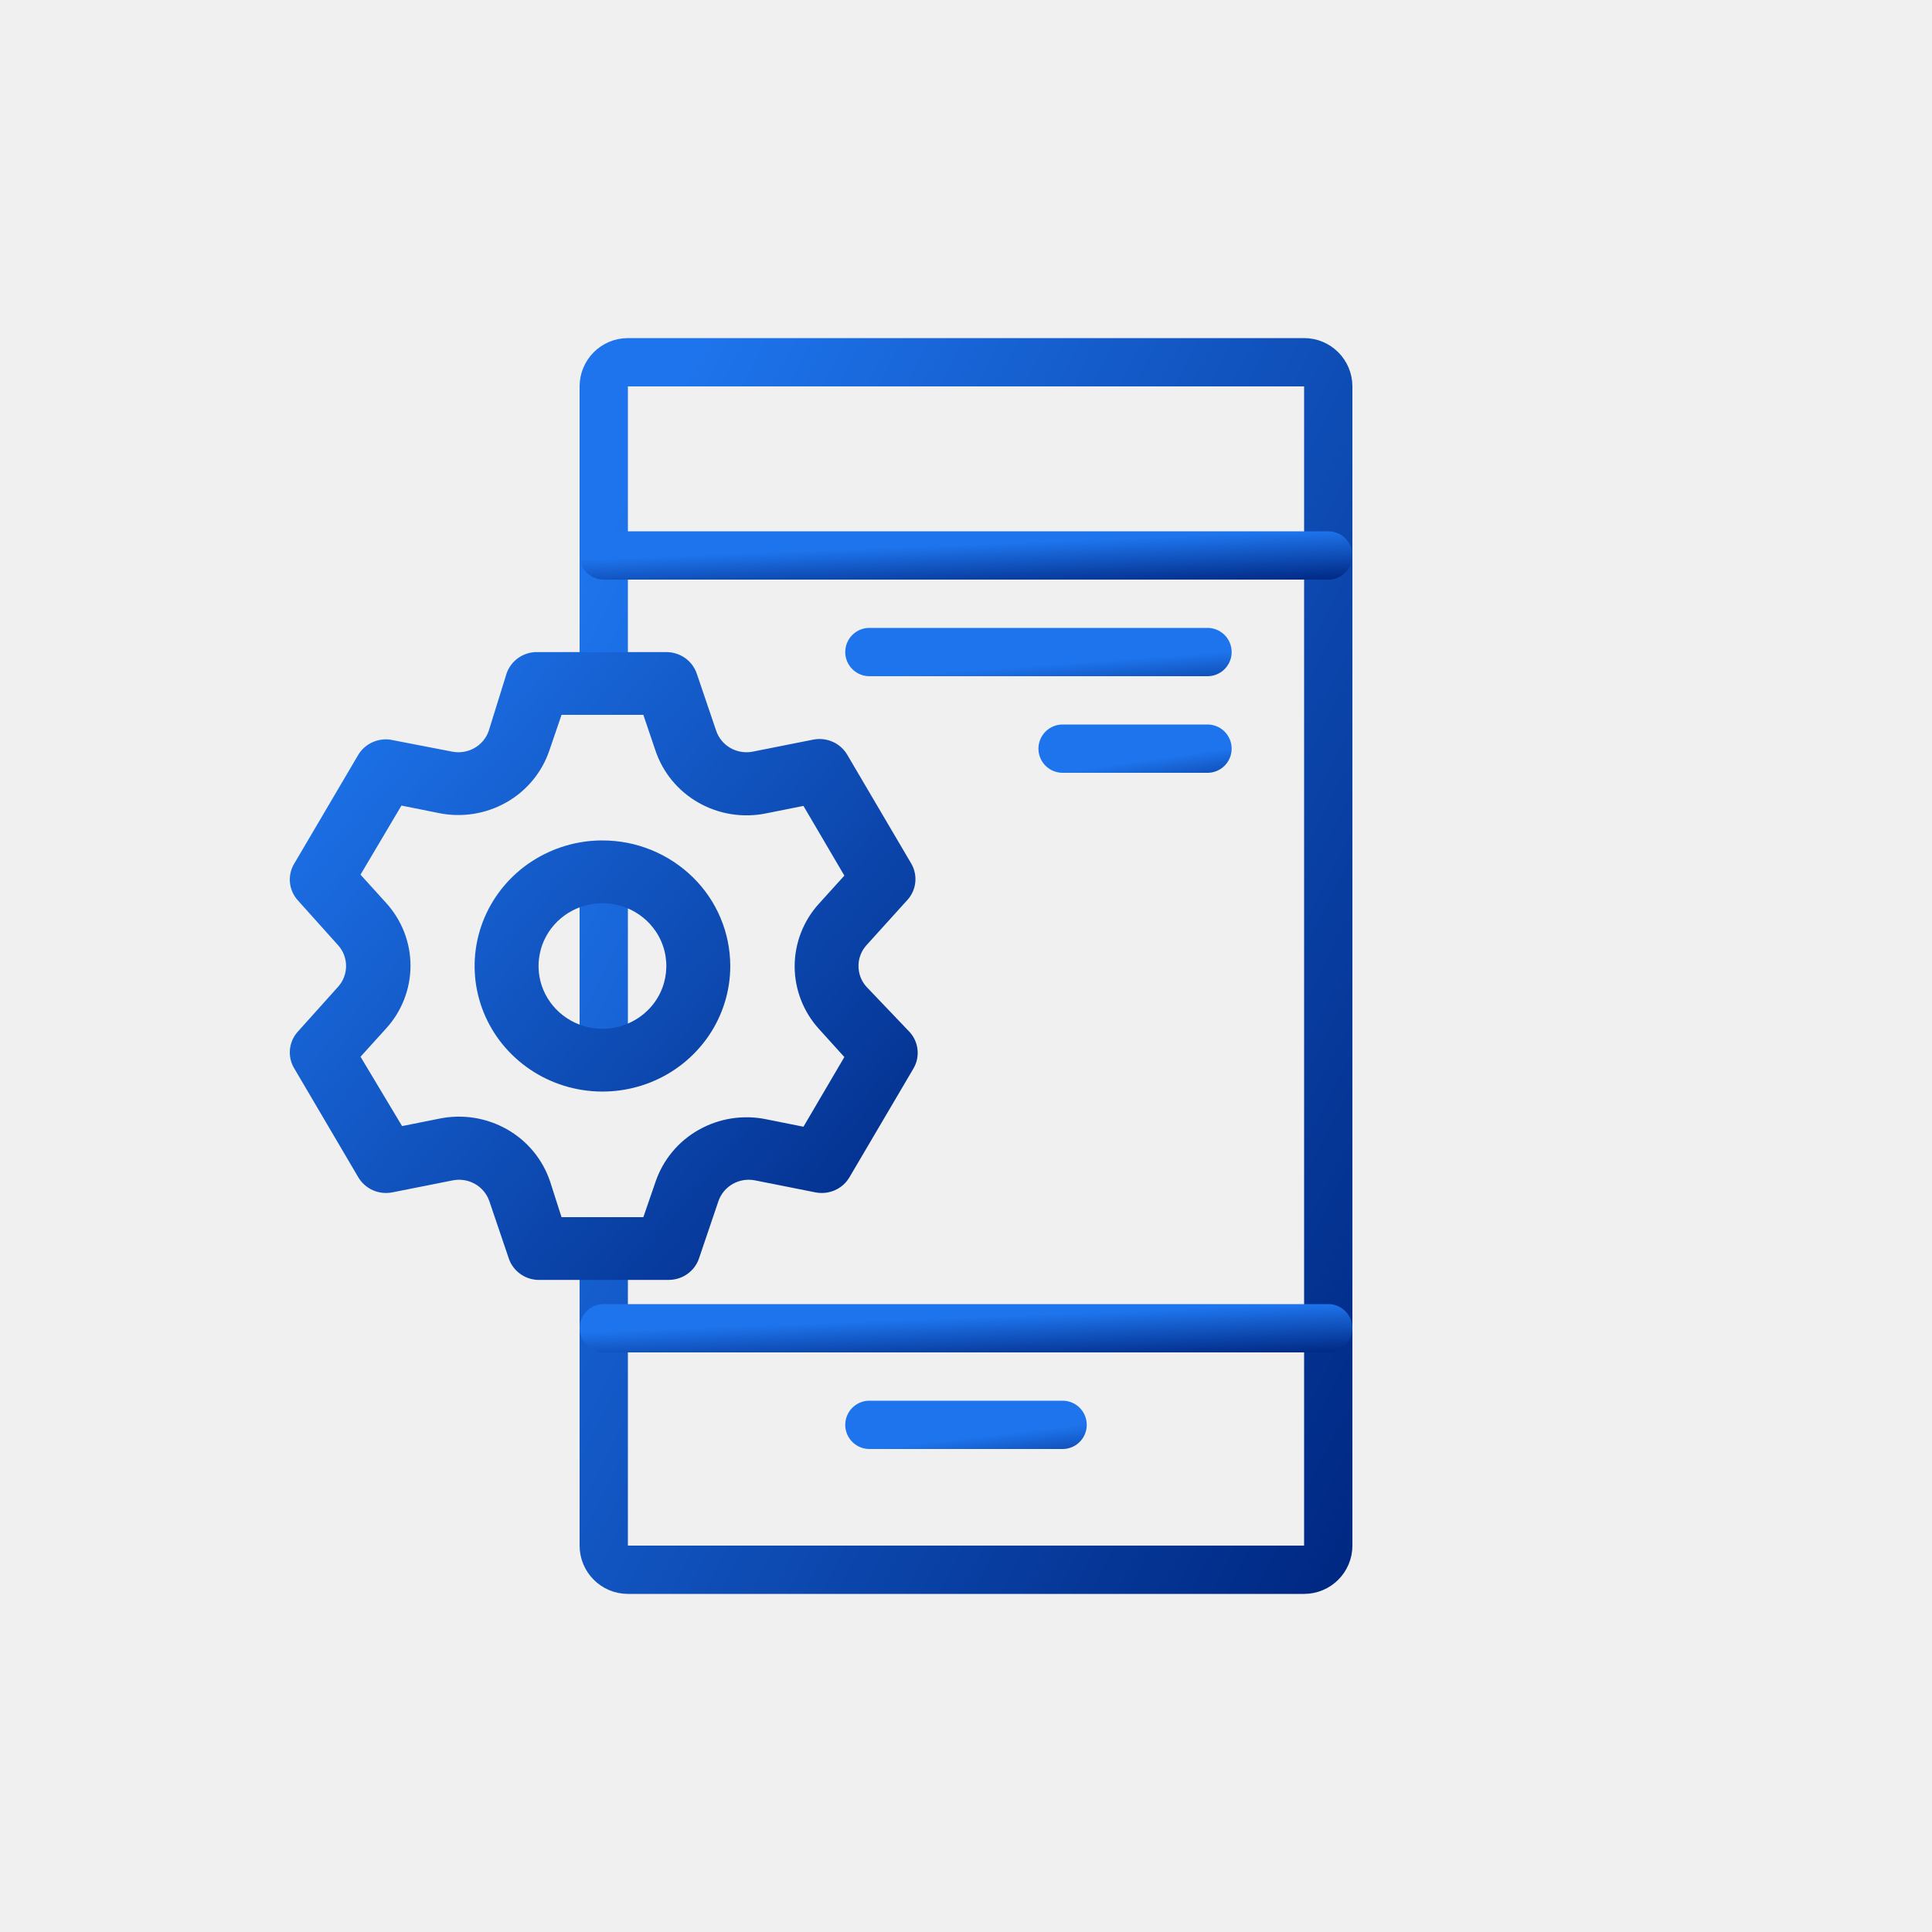
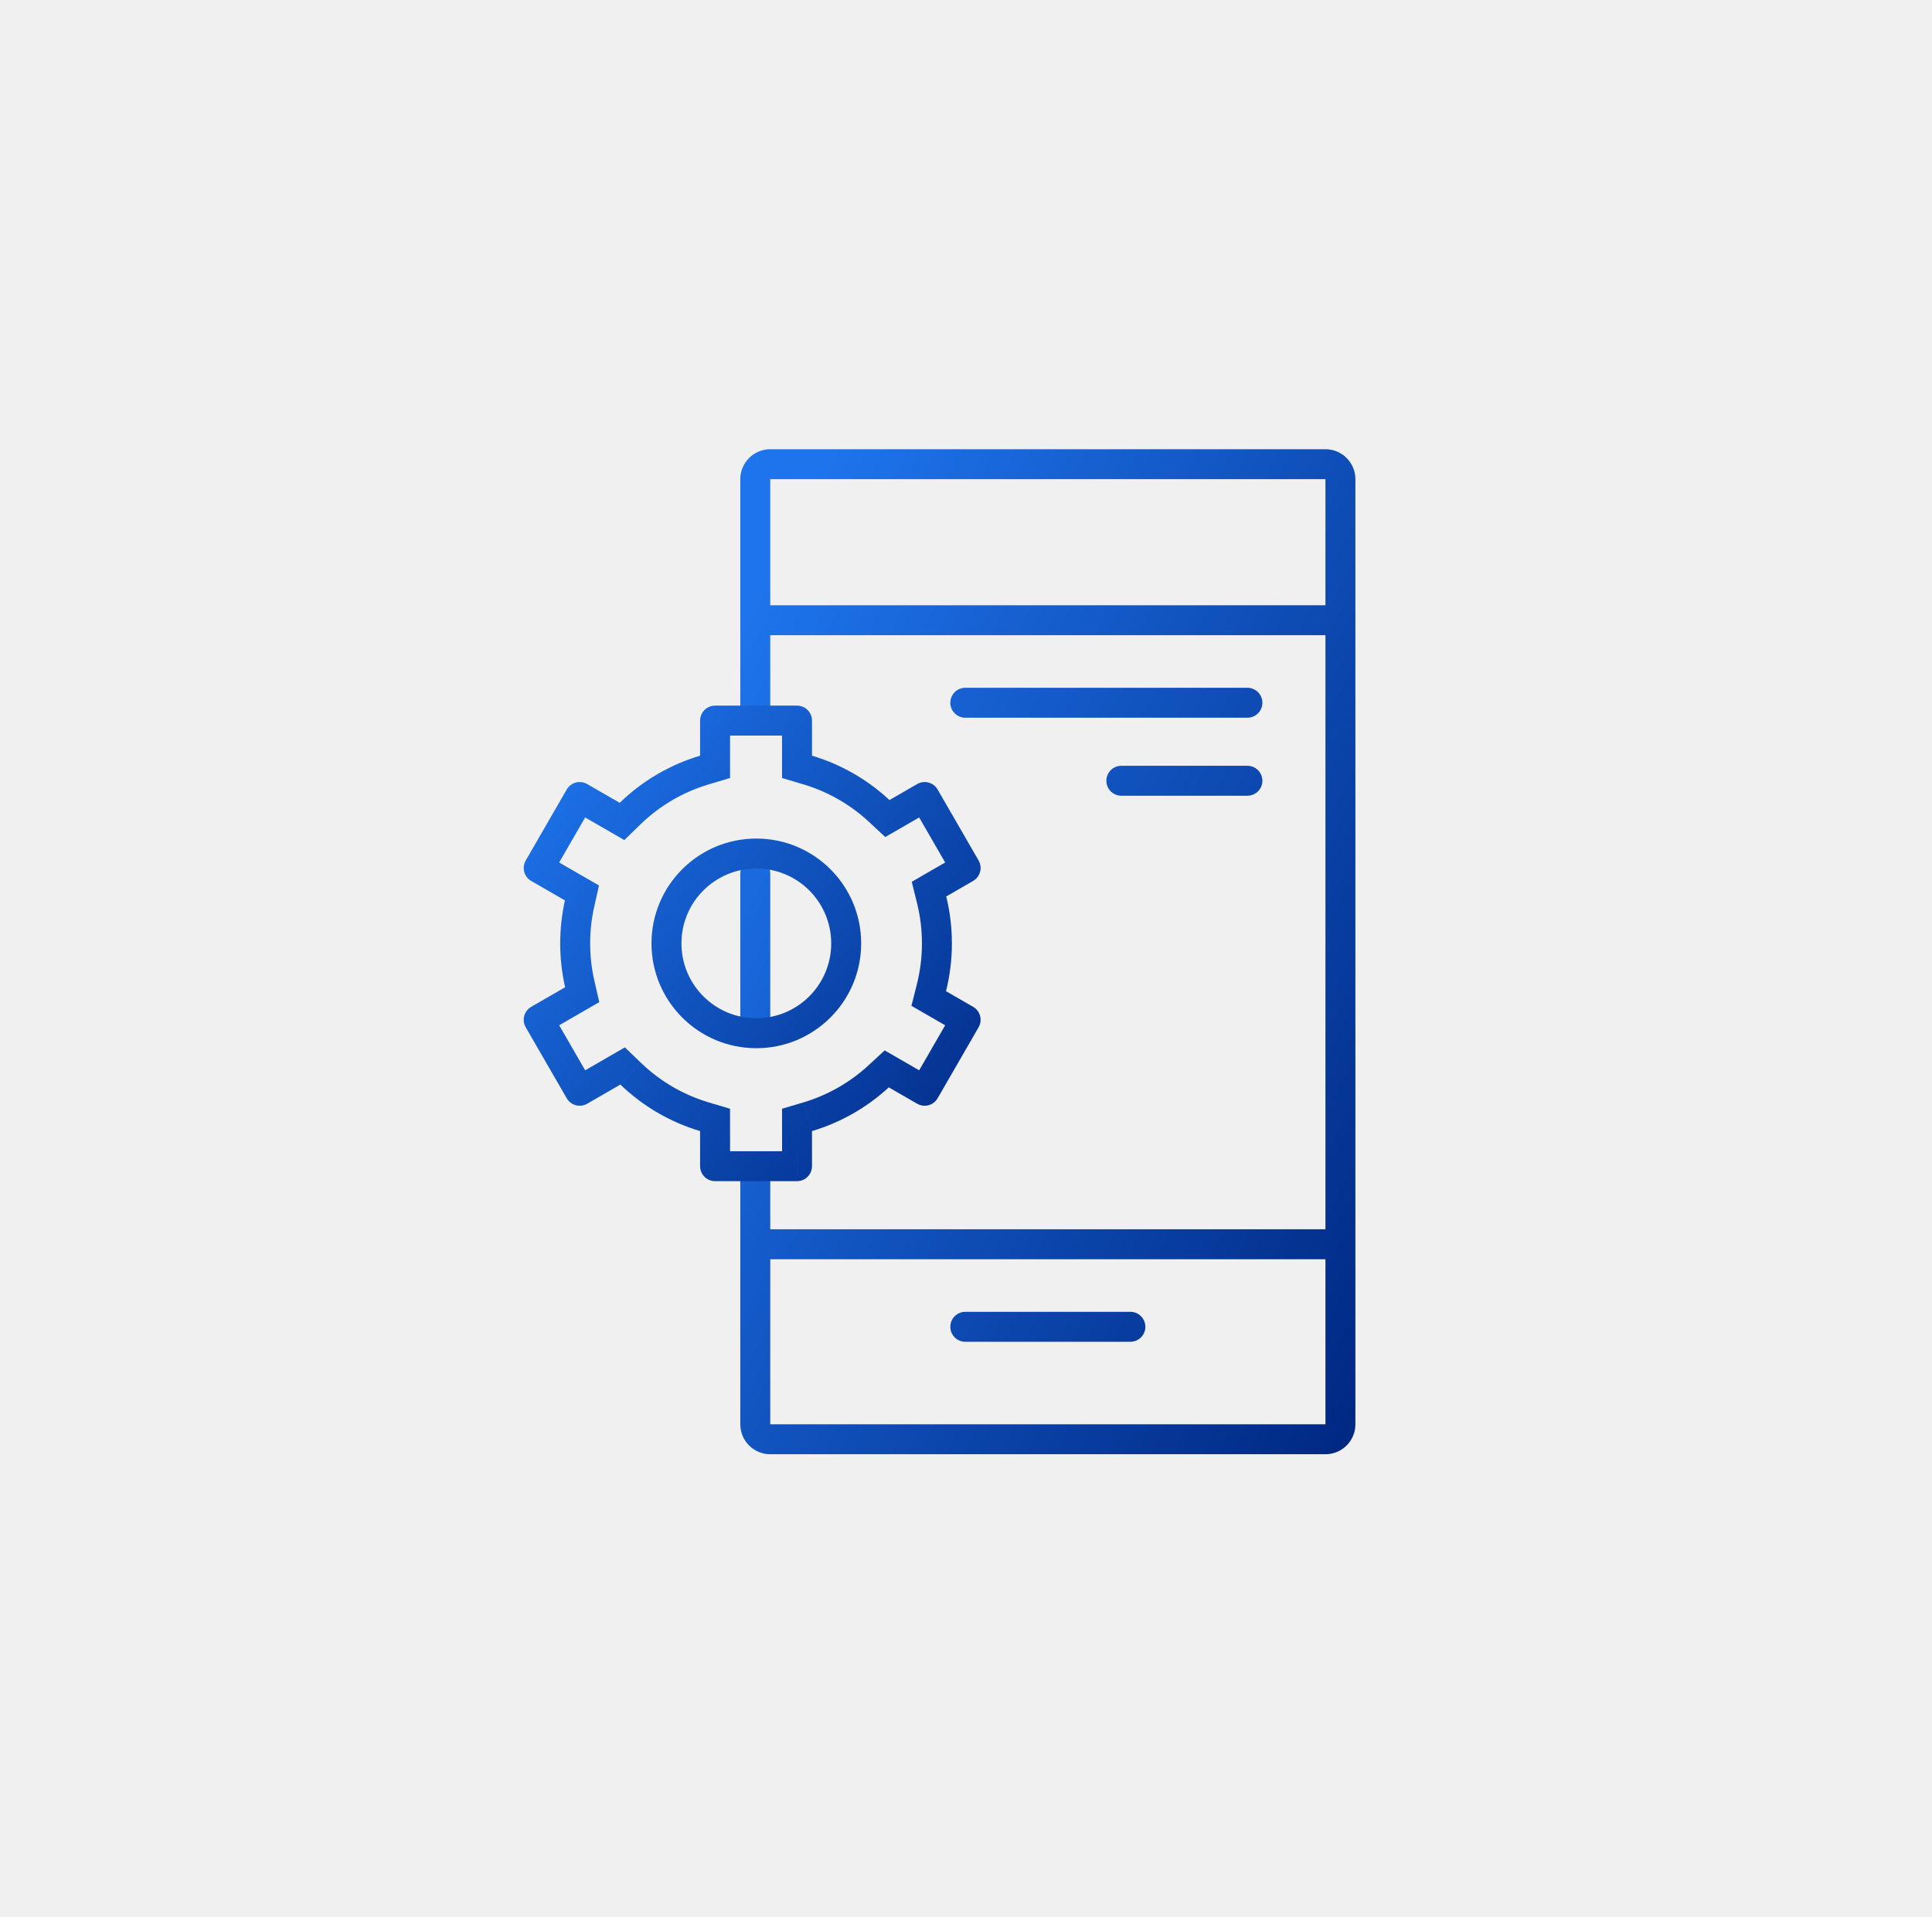
- <svg xmlns="http://www.w3.org/2000/svg" width="80" height="80" fill="none">
-   <path d="M25 28V16a1 1 0 0 1 1-1h28a1 1 0 0 1 1 1v48a1 1 0 0 1-1 1H26a1 1 0 0 1-1-1V51.5M25 36v7.5" stroke="url(#a)" stroke-width="2" stroke-linecap="round" stroke-linejoin="round" />
-   <path d="M35.876 40.858a1.286 1.286 0 0 1 0-1.716l1.693-1.872a1.28 1.28 0 0 0 .159-1.52l-2.646-4.498a1.315 1.315 0 0 0-.605-.537 1.345 1.345 0 0 0-.811-.087l-2.488.494a1.343 1.343 0 0 1-.926-.145 1.305 1.305 0 0 1-.595-.713l-.808-2.378a1.302 1.302 0 0 0-.483-.641 1.34 1.34 0 0 0-.774-.243H22.3a1.34 1.34 0 0 0-.813.223c-.239.16-.418.392-.51.66l-.74 2.38c-.104.3-.316.554-.596.712-.28.158-.61.21-.927.145l-2.553-.494a1.344 1.344 0 0 0-.758.116 1.314 1.314 0 0 0-.566.508L12.19 35.75a1.281 1.281 0 0 0 .132 1.52l1.68 1.872a1.286 1.286 0 0 1 0 1.716l-1.68 1.872a1.281 1.281 0 0 0-.132 1.52l2.646 4.498c.14.237.351.425.605.537.255.112.538.142.811.087l2.488-.494c.316-.065.646-.013.926.145s.492.412.596.713l.807 2.378c.092.27.271.501.51.661.239.16.524.238.813.223h5.293c.277 0 .548-.084.774-.243.225-.158.394-.383.483-.64l.807-2.38c.103-.3.315-.554.595-.712.28-.158.61-.21.927-.145l2.487.494c.273.055.557.025.811-.087.255-.112.466-.3.605-.537l2.647-4.498a1.28 1.28 0 0 0-.159-1.52l-1.786-1.872ZM33.904 42.6l1.059 1.17-1.694 2.885-1.561-.312a4.032 4.032 0 0 0-2.786.447 3.915 3.915 0 0 0-1.78 2.153l-.502 1.456h-3.388l-.476-1.482a3.915 3.915 0 0 0-1.78-2.153 4.032 4.032 0 0 0-2.785-.447l-1.562.312-1.72-2.872 1.059-1.17a3.86 3.86 0 0 0 1.01-2.6c0-.96-.36-1.885-1.01-2.6l-1.06-1.17 1.695-2.86 1.561.313a4.032 4.032 0 0 0 2.786-.447 3.915 3.915 0 0 0 1.78-2.153l.502-1.469h3.388l.502 1.482a3.915 3.915 0 0 0 1.78 2.153c.841.48 1.832.638 2.785.447l1.562-.312 1.694 2.886-1.059 1.17a3.86 3.86 0 0 0-.999 2.586 3.86 3.86 0 0 0 1 2.587Zm-8.958-7.8a5.36 5.36 0 0 0-2.94.877 5.222 5.222 0 0 0-1.95 2.333c-.4.95-.506 1.996-.302 3.004a5.173 5.173 0 0 0 1.45 2.662 5.323 5.323 0 0 0 2.71 1.423c1.026.201 2.09.098 3.057-.295a5.274 5.274 0 0 0 2.376-1.915c.581-.855.892-1.86.892-2.889a5.153 5.153 0 0 0-1.55-3.676 5.342 5.342 0 0 0-3.743-1.523Zm0 7.8a2.68 2.68 0 0 1-1.47-.439 2.61 2.61 0 0 1-.975-1.166 2.556 2.556 0 0 1-.15-1.502c.101-.504.353-.968.723-1.331.37-.364.842-.611 1.355-.712a2.691 2.691 0 0 1 1.53.148c.483.197.896.53 1.187.958a2.567 2.567 0 0 1-.329 3.282 2.67 2.67 0 0 1-1.871.762Z" fill="url(#b)" />
-   <path d="M25 23h30" stroke="url(#c)" stroke-width="2" stroke-linecap="round" stroke-linejoin="round" />
-   <path d="M25 55h30" stroke="url(#d)" stroke-width="2" stroke-linecap="round" stroke-linejoin="round" />
-   <path stroke="url(#e)" stroke-width="2" stroke-linecap="round" stroke-linejoin="round" d="M36 59h8" />
-   <path stroke="url(#f)" stroke-width="2" stroke-linecap="round" stroke-linejoin="round" d="M36 27h14" />
-   <path stroke="url(#g)" stroke-width="2" stroke-linecap="round" stroke-linejoin="round" d="M44 31h6" />
+ <svg xmlns="http://www.w3.org/2000/svg" width="129" height="128" fill="none">
+   <path d="M49.43 47.93a1 1 0 1 0 2 0h-2Zm2 10.419a1 1 0 0 0-2 0h2Zm-2 9.767a1 1 0 1 0 2 0h-2Zm2 10.419a1 1 0 1 0-2 0h2Zm-1-38.116a1 1 0 0 0 0 2v-2Zm39.07 2a1 1 0 1 0 0-2v2ZM50.43 82.093a1 1 0 0 0 0 2v-2Zm39.07 2a1 1 0 1 0 0-2v2Zm-25.047 3.512a1 1 0 1 0 0 2v-2Zm11.023 2a1 1 0 0 0 0-2v2ZM64.453 45.93a1 1 0 1 0 0 2v-2Zm18.837 2a1 1 0 1 0 0-2v2Zm-8.418 3.21a1 1 0 1 0 0 2v-2Zm8.418 2a1 1 0 1 0 0-2v2ZM51.43 32H88.5v-2H51.43v2Zm37.07 0v63.116h2V32h-2Zm0 63.116H51.43v2H88.5v-2ZM51.43 47.93V32h-2v15.93h2Zm0 47.186V78.535h-2v16.581h2Zm0 0h-2a2 2 0 0 0 2 2v-2Zm37.07 0v2a2 2 0 0 0 2-2h-2ZM88.5 32h2a2 2 0 0 0-2-2v2Zm-37.07-2a2 2 0 0 0-2 2h2v-2Zm-1 12.419H89.5v-2H50.43v2Zm0 41.674H89.5v-2H50.43v2Zm14.023 5.512h11.023v-2H64.453v2Zm0-41.675H83.29v-2H64.453v2Zm10.419 5.21h8.418v-2h-8.418v2ZM51.43 68.115V58.35h-2v9.767h2Z" fill="url(#a)" />
+   <mask id="c" fill="#fff">
+     <path fill-rule="evenodd" clip-rule="evenodd" d="M46.745 48.122a1 1 0 0 1 1-1h5.472a1 1 0 0 1 1 1v2.343a13.06 13.06 0 0 1 5.172 2.962l1.85-1.068a1 1 0 0 1 1.366.366l2.736 4.739a1 1 0 0 1-.366 1.366l-1.795 1.037c.247 1.003.378 2.053.378 3.133 0 1.101-.136 2.17-.393 3.192l1.81 1.045a1 1 0 0 1 .366 1.366l-2.736 4.74a1 1 0 0 1-1.366.365l-1.895-1.093a13.06 13.06 0 0 1-5.127 2.92v2.344a1 1 0 0 1-1 1h-5.472a1 1 0 0 1-1-1v-2.344a13.065 13.065 0 0 1-5.324-3.106l-2.216 1.28a1 1 0 0 1-1.366-.367l-2.736-4.739a1 1 0 0 1 .366-1.366l2.265-1.308A13.119 13.119 0 0 1 37.405 63c0-.986.11-1.946.316-2.87l-2.252-1.3a1 1 0 0 1-.366-1.366l2.736-4.74a1 1 0 0 1 1.366-.365l2.173 1.254a13.065 13.065 0 0 1 5.367-3.148v-2.343ZM50.5 68a5 5 0 1 0 0-10 5 5 0 0 0 0 10Z" />
+   </mask>
+   <path d="M54.217 50.465h-2v1.492l1.43.425.57-1.917Zm5.172 2.962-1.363 1.464 1.083 1.007 1.28-.739-1-1.732Zm1.85-1.068-1-1.732 1 1.732Zm1.366.366-1.732 1 1.732-1Zm2.736 4.739 1.732-1-1.732 1Zm-.366 1.366-1-1.732 1 1.732Zm-1.795 1.037-1-1.733-1.301.752.359 1.458 1.942-.477Zm-.015 6.325-1.94-.486-.367 1.464 1.307.754 1-1.732Zm1.81 1.045-1 1.732 1-1.732Zm.366 1.366 1.732 1-1.732-1Zm-2.736 4.74-1.732-1 1.732 1Zm-1.366.365 1-1.732-1 1.732Zm-1.895-1.093 1-1.733-1.274-.735-1.081.997 1.355 1.47Zm-5.127 2.92-.57-1.917-1.43.425v1.492h2Zm-7.472 0h2v-1.492l-1.43-.425-.57 1.917Zm-5.324-3.106 1.386-1.442-1.084-1.042-1.302.752 1 1.732Zm-2.216 1.28 1 1.731-1-1.732Zm-1.366-.367-1.732 1 1.732-1Zm-2.736-4.739 1.732-1-1.732 1Zm.366-1.366 1 1.732-1-1.732Zm2.265-1.308 1 1.732 1.28-.738-.33-1.44-1.95.446Zm-.013-5.799 1.952.437.32-1.434-1.272-.735-1 1.732Zm-2.252-1.3 1-1.732-1 1.732Zm-.366-1.366 1.732 1-1.732-1Zm2.736-4.74 1.732 1-1.732-1Zm1.366-.365 1-1.732-1 1.732Zm2.173 1.254-1 1.732 1.308.755 1.084-1.051-1.392-1.436Zm5.367-3.148.57 1.917 1.43-.425v-1.492h-2Zm1-5.343a3 3 0 0 0-3 3h4a1 1 0 0 1-1 1v-4Zm5.472 0h-5.472v4h5.472v-4Zm3 3a3 3 0 0 0-3-3v4a1 1 0 0 1-1-1h4Zm0 2.343v-2.343h-4v2.343h4Zm4.535 1.498a15.06 15.06 0 0 0-5.964-3.415l-1.141 3.834a11.059 11.059 0 0 1 4.38 2.509l2.725-2.928Zm-.513-1.336-1.85 1.068 2 3.464 1.85-1.068-2-3.464Zm4.098 1.098a3 3 0 0 0-4.098-1.098l2 3.464a1 1 0 0 1-1.366-.366l3.464-2Zm2.736 4.739-2.736-4.74-3.464 2 2.736 4.74 3.464-2Zm-1.098 4.098a3 3 0 0 0 1.098-4.098l-3.464 2a1 1 0 0 1 .366-1.366l2 3.464Zm-1.795 1.037 1.795-1.037-2-3.464-1.795 1.036 2 3.465ZM65.558 63c0-1.242-.151-2.452-.436-3.611l-3.884.955c.209.849.32 1.738.32 2.656h4Zm-.453 3.679A15.1 15.1 0 0 0 65.558 63h-4c0 .936-.116 1.842-.333 2.706l3.88.973Zm.87-1.174-1.81-1.045-2 3.464 1.81 1.045 2-3.464Zm1.098 4.098a3 3 0 0 0-1.098-4.098l-2 3.464a1 1 0 0 1-.366-1.366l3.464 2Zm-2.736 4.74 2.736-4.74-3.464-2-2.736 4.74 3.464 2ZM60.24 75.44a3 3 0 0 0 4.098-1.098l-3.464-2a1 1 0 0 1 1.366-.366l-2 3.464Zm-1.895-1.093 1.895 1.093 2-3.464-1.895-1.094-2 3.465Zm-3.556 3.105a15.06 15.06 0 0 0 5.912-3.367l-2.712-2.94a11.06 11.06 0 0 1-4.341 2.473l1.14 3.834Zm1.43.427v-2.344h-4v2.344h4Zm-3 3a3 3 0 0 0 3-3h-4a1 1 0 0 1 1-1v4Zm-5.473 0h5.472v-4h-5.472v4Zm-3-3a3 3 0 0 0 3 3v-4a1 1 0 0 1 1 1h-4Zm0-2.344v2.344h4v-2.344h-4Zm-4.71-1.664a15.064 15.064 0 0 0 6.14 3.58l1.14-3.833a11.065 11.065 0 0 1-4.508-2.631l-2.772 2.884Zm.17 1.57 2.216-1.28-2-3.464-2.216 1.28 2 3.463Zm-4.098-1.099a3 3 0 0 0 4.098 1.098l-2-3.464a1 1 0 0 1 1.366.366l-3.464 2Zm-2.736-4.739 2.736 4.74 3.464-2-2.736-4.74-3.464 2Zm1.098-4.098a3 3 0 0 0-1.098 4.098l3.464-2a1 1 0 0 1-.366 1.366l-2-3.464Zm2.265-1.308-2.265 1.308 2 3.464 2.265-1.308-2-3.464ZM35.405 63c0 1.158.13 2.288.38 3.375l3.899-.892A11.121 11.121 0 0 1 39.405 63h-4Zm.364-3.307A15.124 15.124 0 0 0 35.405 63h4c0-.838.093-1.652.268-2.433l-3.904-.874Zm-1.3.869 2.252 1.3 2-3.464-2.252-1.3-2 3.464Zm-1.098-4.098a3 3 0 0 0 1.098 4.098l2-3.464a1 1 0 0 1 .366 1.366l-3.464-2Zm2.736-4.74-2.736 4.74 3.464 2 2.736-4.74-3.464-2Zm4.098-1.097a3 3 0 0 0-4.098 1.098l3.464 2a1 1 0 0 1-1.366.366l2-3.464Zm2.173 1.254-2.173-1.254-2 3.464 2.173 1.254 2-3.464Zm3.797-3.333a15.066 15.066 0 0 0-6.19 3.63l2.785 2.87a11.065 11.065 0 0 1 4.546-2.666l-1.141-3.834Zm-1.43-.426v2.343h4v-2.343h-4ZM53.5 63a3 3 0 0 1-3 3v4a7 7 0 0 0 7-7h-4Zm-3-3a3 3 0 0 1 3 3h4a7 7 0 0 0-7-7v4Zm-3 3a3 3 0 0 1 3-3v-4a7 7 0 0 0-7 7h4Zm3 3a3 3 0 0 1-3-3h-4a7 7 0 0 0 7 7v-4Z" fill="url(#b)" mask="url(#c)" />
  <defs>
-     <linearGradient id="a" x1="25" y1="22.031" x2="66.201" y2="43.276" gradientUnits="userSpaceOnUse">
+     <linearGradient id="a" x1="50.43" y1="40.157" x2="104.088" y2="67.824" gradientUnits="userSpaceOnUse">
      <stop stop-color="#1E74EC" />
      <stop offset="1" stop-color="#002984" />
    </linearGradient>
-     <linearGradient id="b" x1="12" y1="30.656" x2="38" y2="53" gradientUnits="userSpaceOnUse">
-       <stop stop-color="#1E74EC" />
-       <stop offset="1" stop-color="#002984" />
-     </linearGradient>
-     <linearGradient id="c" x1="25" y1="23.141" x2="25.078" y2="25.161" gradientUnits="userSpaceOnUse">
-       <stop stop-color="#1E74EC" />
-       <stop offset="1" stop-color="#002984" />
-     </linearGradient>
-     <linearGradient id="d" x1="25" y1="55.141" x2="25.078" y2="57.161" gradientUnits="userSpaceOnUse">
-       <stop stop-color="#1E74EC" />
-       <stop offset="1" stop-color="#002984" />
-     </linearGradient>
-     <linearGradient id="e" x1="35" y1="60.141" x2="35.232" y2="62.137" gradientUnits="userSpaceOnUse">
-       <stop stop-color="#1E74EC" />
-       <stop offset="1" stop-color="#002984" />
-     </linearGradient>
-     <linearGradient id="f" x1="35" y1="28.141" x2="35.146" y2="30.153" gradientUnits="userSpaceOnUse">
-       <stop stop-color="#1E74EC" />
-       <stop offset="1" stop-color="#002984" />
-     </linearGradient>
-     <linearGradient id="g" x1="43" y1="32.141" x2="43.288" y2="34.122" gradientUnits="userSpaceOnUse">
+     <linearGradient id="b" x1="34.969" y1="51.587" x2="66.51" y2="77.626" gradientUnits="userSpaceOnUse">
      <stop stop-color="#1E74EC" />
      <stop offset="1" stop-color="#002984" />
    </linearGradient>
  </defs>
</svg>
